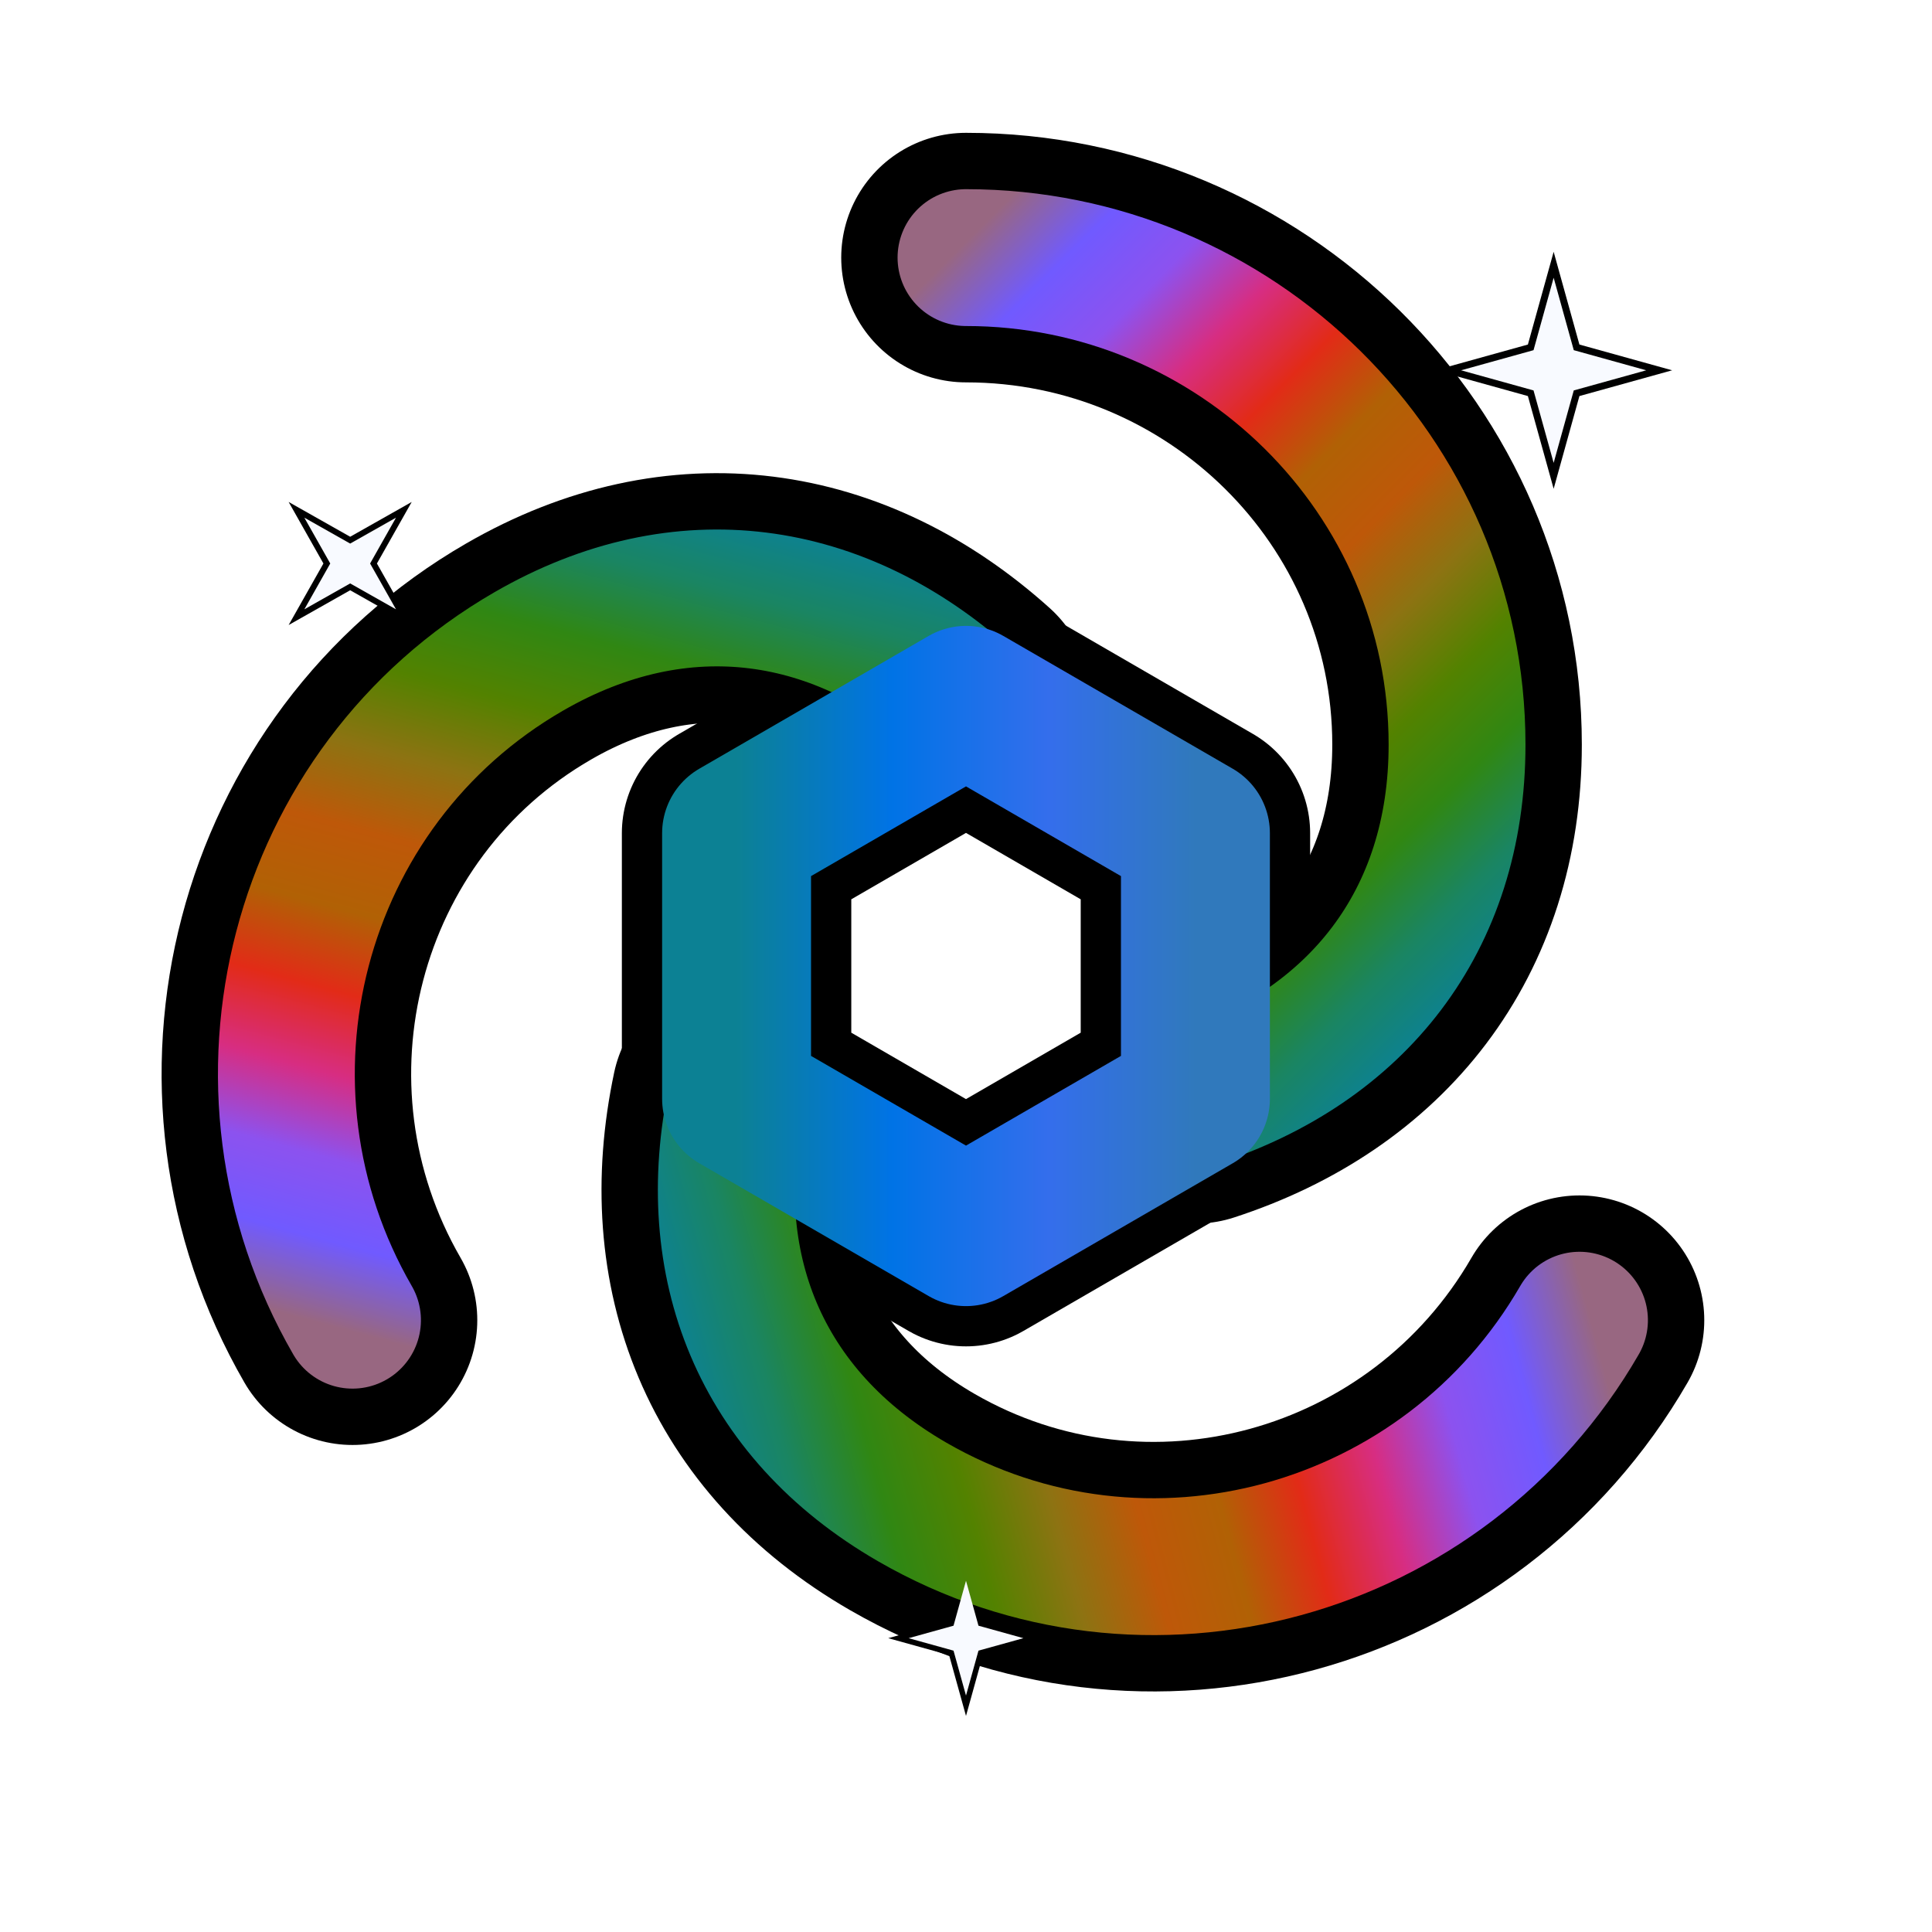
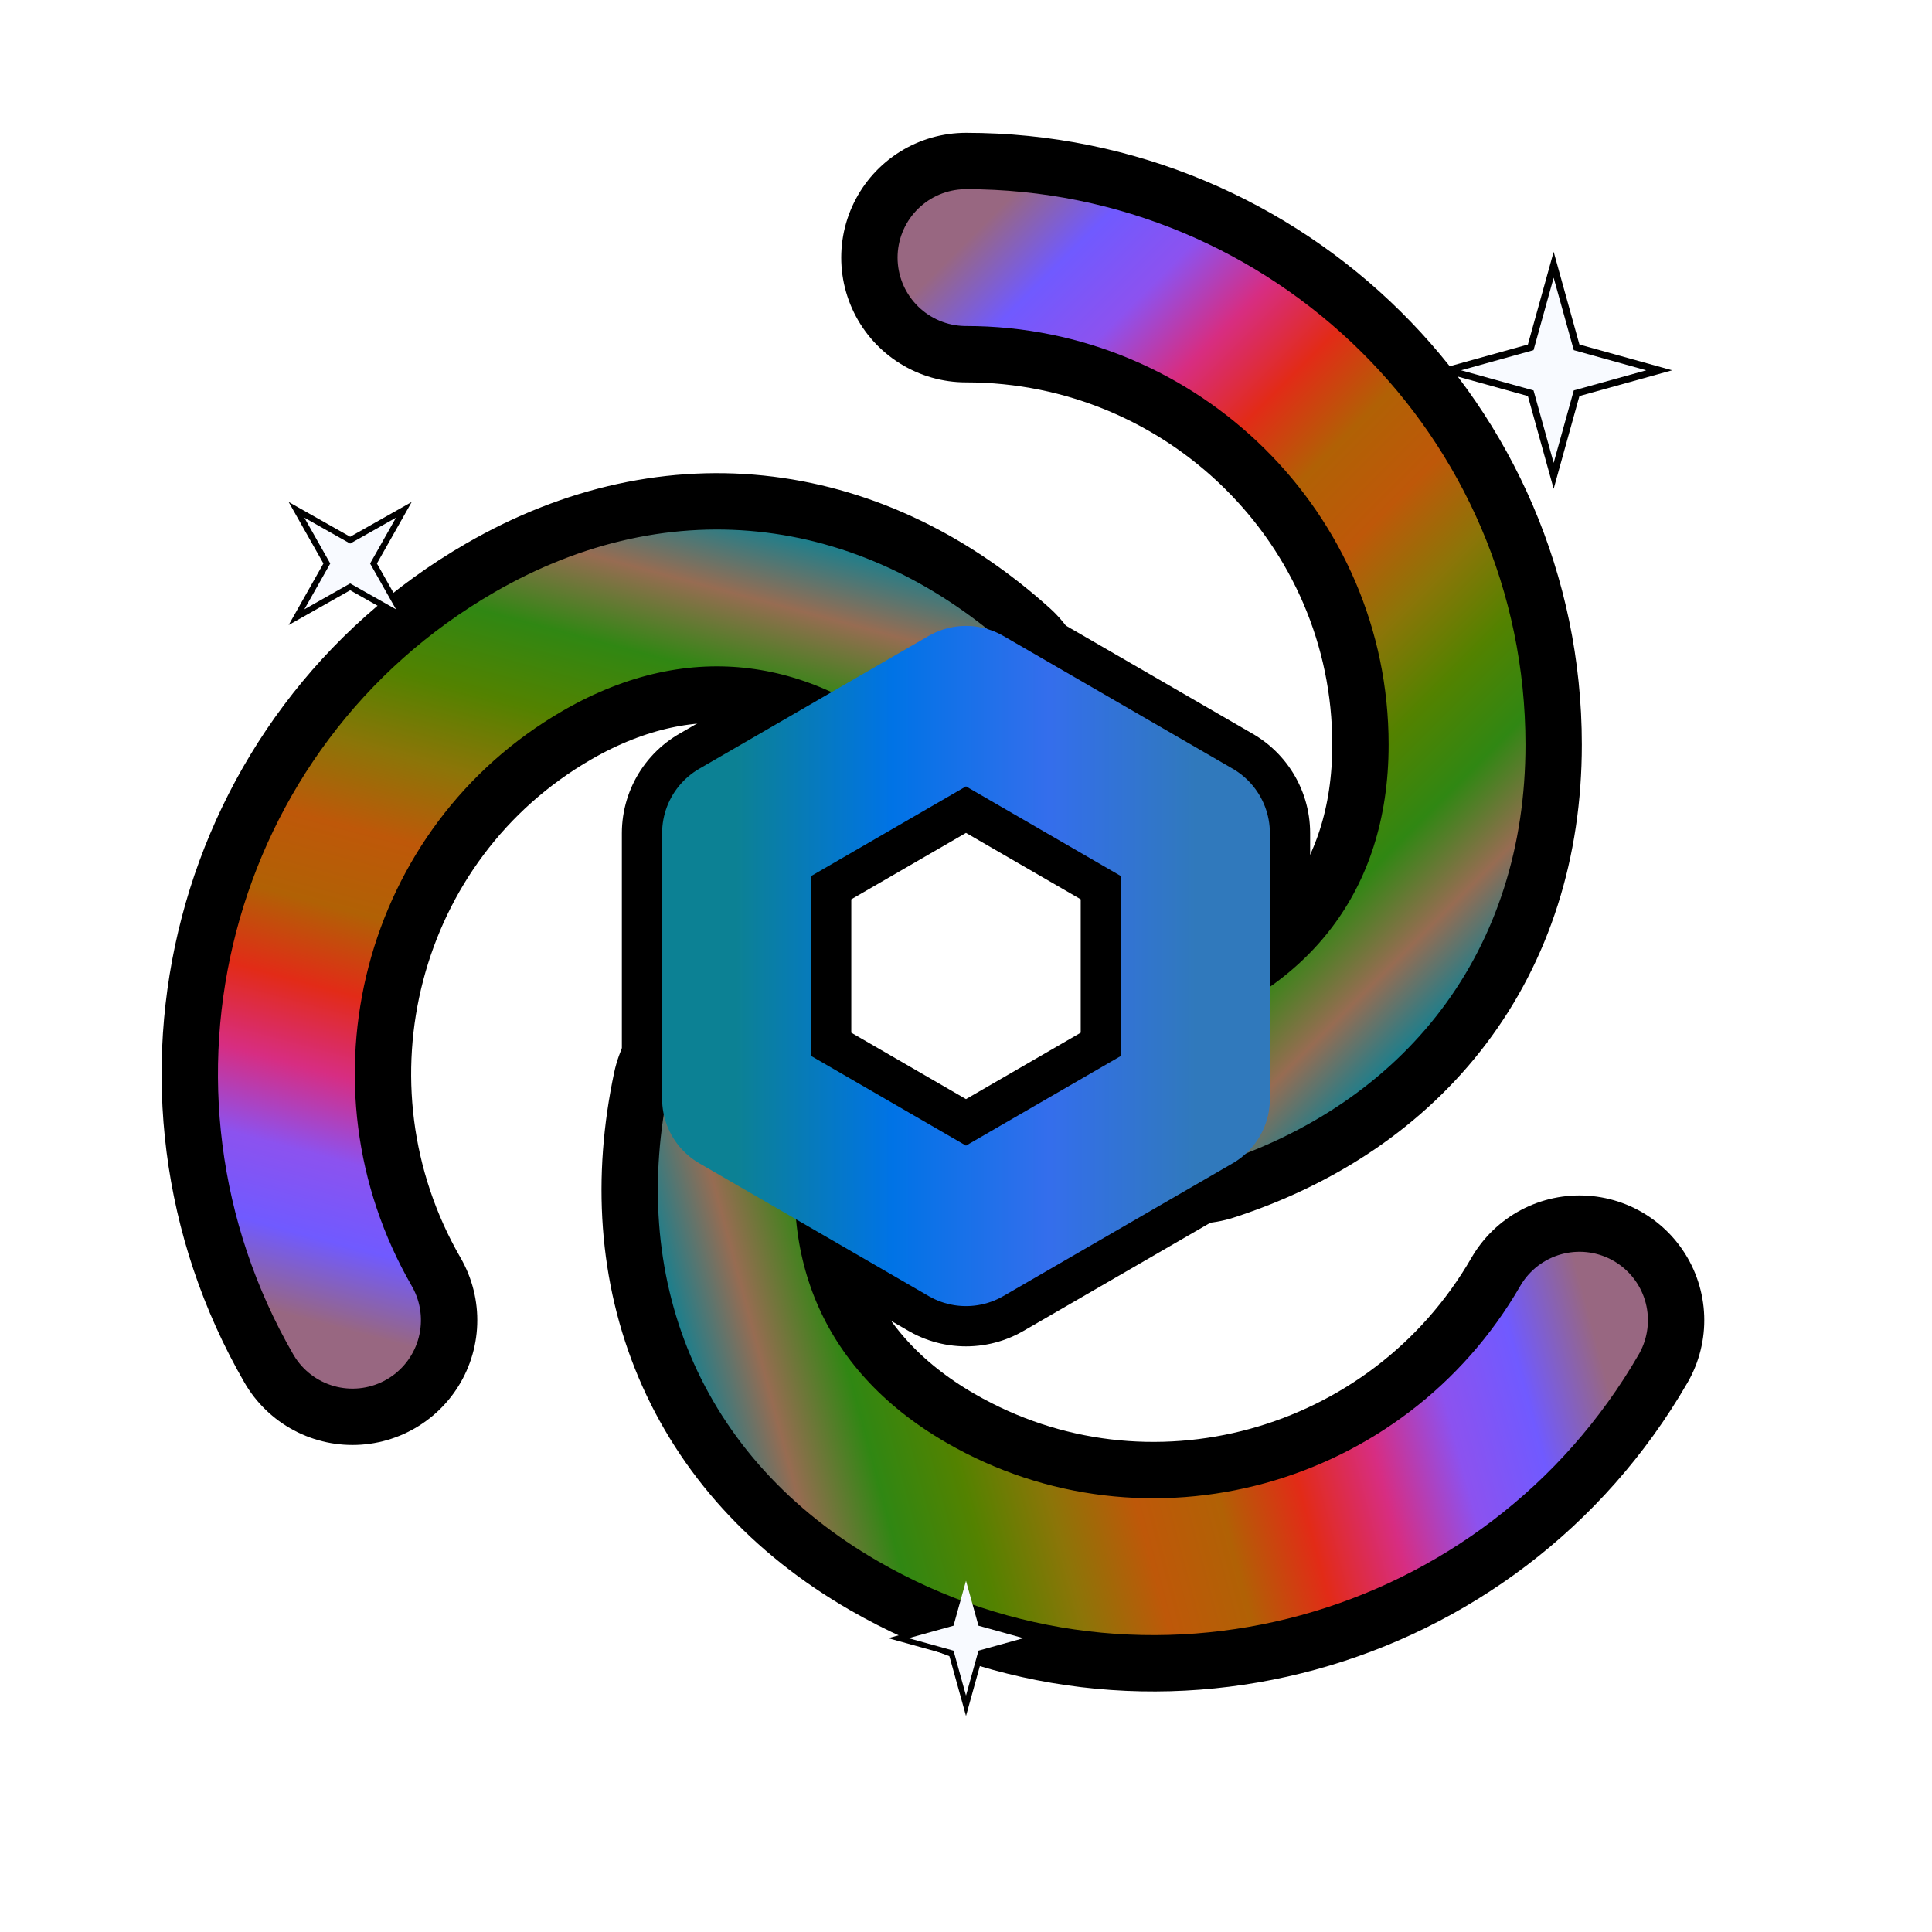
<svg xmlns="http://www.w3.org/2000/svg" viewBox="0 0 24 24" role="img" aria-labelledby="ensemble-confluence-loom-title ensemble-confluence-loom-desc">
  <style>
    .line,.accent{fill:none;stroke-linecap:round;stroke-linejoin:round}
    .line{stroke:url(#provider-spectrum);stroke-width:1.7}
    .accent{stroke:url(#hub-blue-pool);stroke-width:1.85}
    .tail-outline,.center-outline{fill:none;stroke:#000;stroke-linecap:round;stroke-linejoin:round}
    .tail-outline{stroke-width:3.1}
    .center-outline{stroke-width:2.85}
    .sparkle-outline{fill:#000}
    .sparkle{fill:#F8FAFF}
  </style>
  <defs>
    <linearGradient id="provider-spectrum" gradientUnits="userSpaceOnUse" x1="7.5" y1="7.5" x2="18.2" y2="18.2" color-interpolation="linearRGB">
      <stop offset="0" stop-color="#986781" data-brand="ensemble" />
      <stop offset=".067" stop-color="#705AFF" data-brand="codex-openai" />
      <stop offset=".133" stop-color="#8C52EF" data-brand="alibaba-qwen" />
      <stop offset=".20" stop-color="#D72D82" data-brand="liquid" />
      <stop offset=".267" stop-color="#E22B17" data-brand="openbmb" />
      <stop offset=".333" stop-color="#B16105" data-brand="claude" />
      <stop offset=".40" stop-color="#BE5809" data-brand="deep-reinforce-ornith" />
-       <stop offset=".467" stop-color="#8D7312" data-brand="cursor" />
+       <stop offset=".467" stop-color="#8C7508" data-brand="cursor" />
      <stop offset=".533" stop-color="#538200" data-brand="nvidia" />
      <stop offset=".60" stop-color="#308713" data-brand="antigravity" />
-       <stop offset=".667" stop-color="#1A8562" data-brand="ollama" />
+       <stop offset=".667" stop-color="#976C52" data-brand="ollama" />
      <stop offset=".733" stop-color="#0C8194" data-brand="poolside" />
      <stop offset=".80" stop-color="#0073E6" data-brand="kimi" />
      <stop offset=".867" stop-color="#346EEC" data-brand="gemini-google" />
      <stop offset=".933" stop-color="#3079BC" data-brand="ibm" />
      <stop offset="1" stop-color="#757575" data-brand="grok" />
    </linearGradient>
    <linearGradient id="hub-blue-pool" gradientUnits="userSpaceOnUse" x1="9.15" y1="12" x2="14.85" y2="12" color-interpolation="linearRGB">
      <stop offset="0" stop-color="#0C8194" data-brand="poolside" />
      <stop offset=".34" stop-color="#0073E6" data-brand="kimi" />
      <stop offset=".68" stop-color="#346EEC" data-brand="gemini-google" />
      <stop offset="1" stop-color="#3079BC" data-brand="ibm" />
    </linearGradient>
    <path id="confluence-loom-channel" d="M12 3.2c3.35 0 6.1 2.7 6.1 6.05 0 2.2-1.25 3.75-3.25 4.4" />
    <path id="confluence-loom-sparkle" d="m0-1.15.25.9.9.25-.9.25-.25.9-.25-.9-.9-.25.9-.25Z" />
  </defs>
  <g aria-hidden="true">
    <use class="tail-outline" href="#confluence-loom-channel" />
    <use class="tail-outline" href="#confluence-loom-channel" transform="rotate(120 12 12)" />
    <use class="tail-outline" href="#confluence-loom-channel" transform="rotate(240 12 12)" />
    <path class="center-outline" d="m12 8.7 2.85 1.65v3.3L12 15.3l-2.85-1.65v-3.3Z" />
    <use class="sparkle-outline" href="#confluence-loom-sparkle" transform="translate(19.3 4.6) scale(1.28)" />
    <use class="sparkle-outline" href="#confluence-loom-sparkle" transform="translate(4.35 7) rotate(45) scale(.94)" />
    <use class="sparkle-outline" href="#confluence-loom-sparkle" transform="translate(12 20.35) scale(.84)" />
  </g>
  <g>
    <use class="line" href="#confluence-loom-channel" />
    <use class="line" href="#confluence-loom-channel" transform="rotate(120 12 12)" />
    <use class="line" href="#confluence-loom-channel" transform="rotate(240 12 12)" />
    <path class="accent" d="m12 8.7 2.85 1.65v3.3L12 15.3l-2.85-1.65v-3.3Z" />
    <use class="sparkle" href="#confluence-loom-sparkle" transform="translate(19.3 4.6)" />
    <use class="sparkle" href="#confluence-loom-sparkle" transform="translate(4.35 7) rotate(45) scale(.7)" />
    <use class="sparkle" href="#confluence-loom-sparkle" transform="translate(12 20.35) scale(.62)" />
  </g>
</svg>
